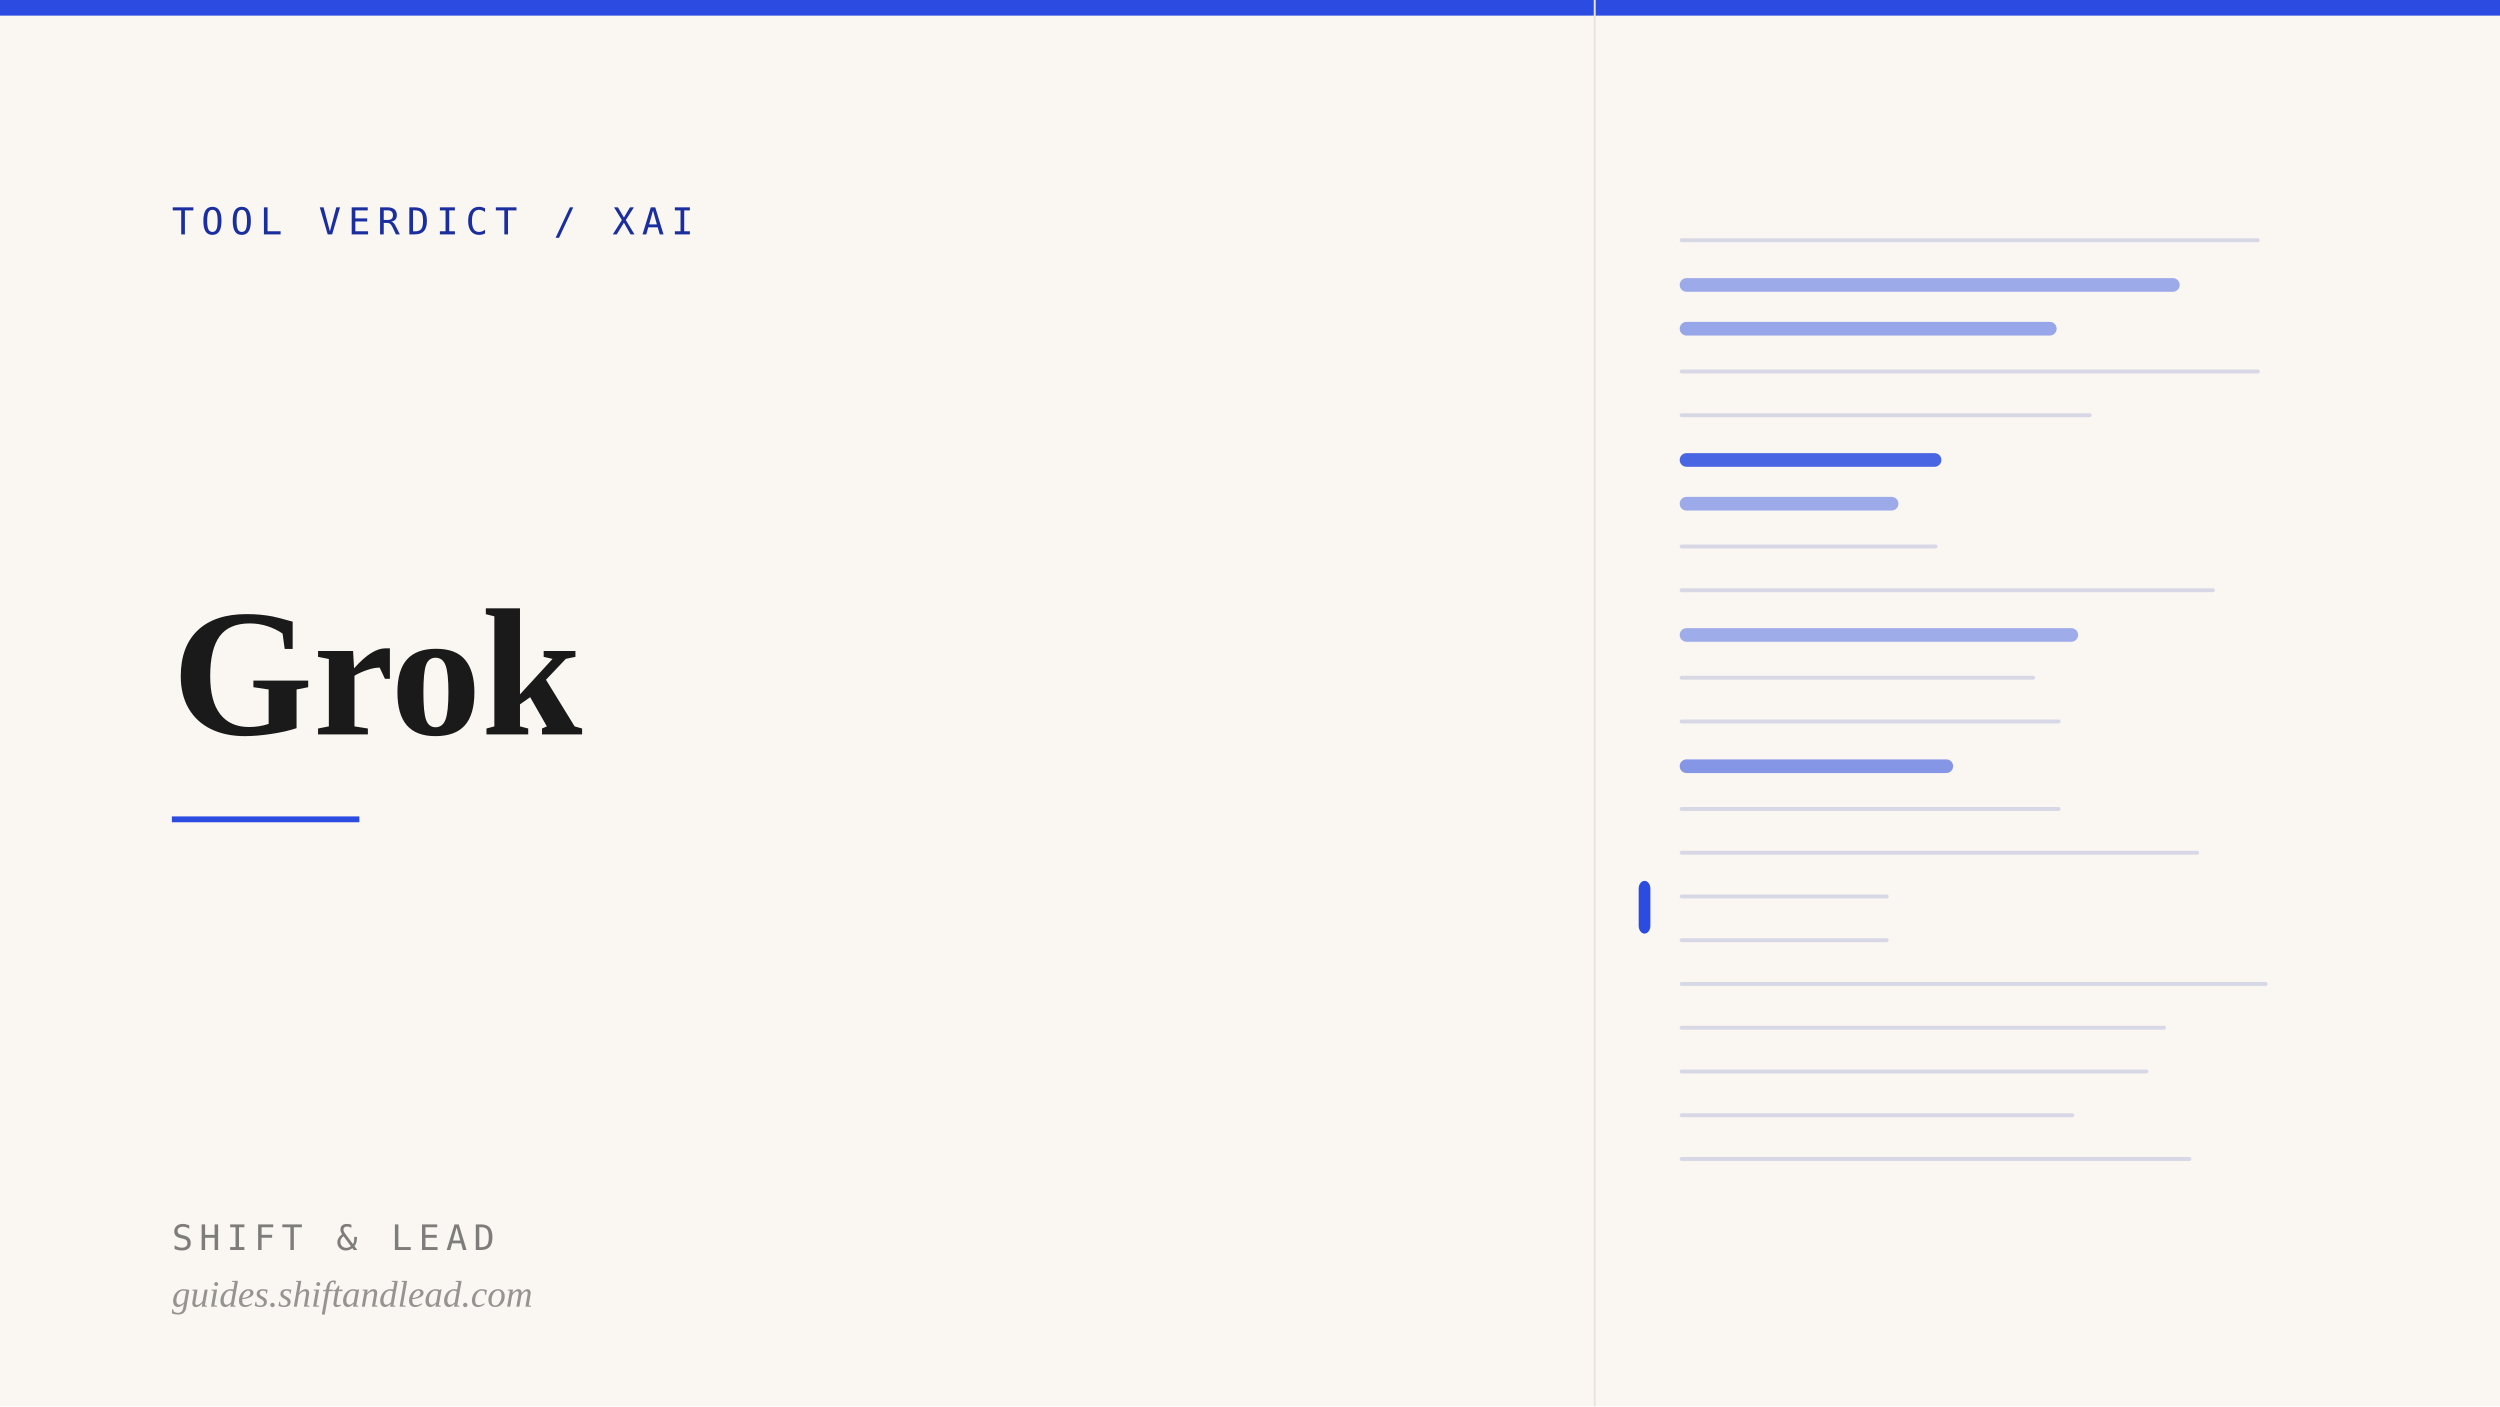
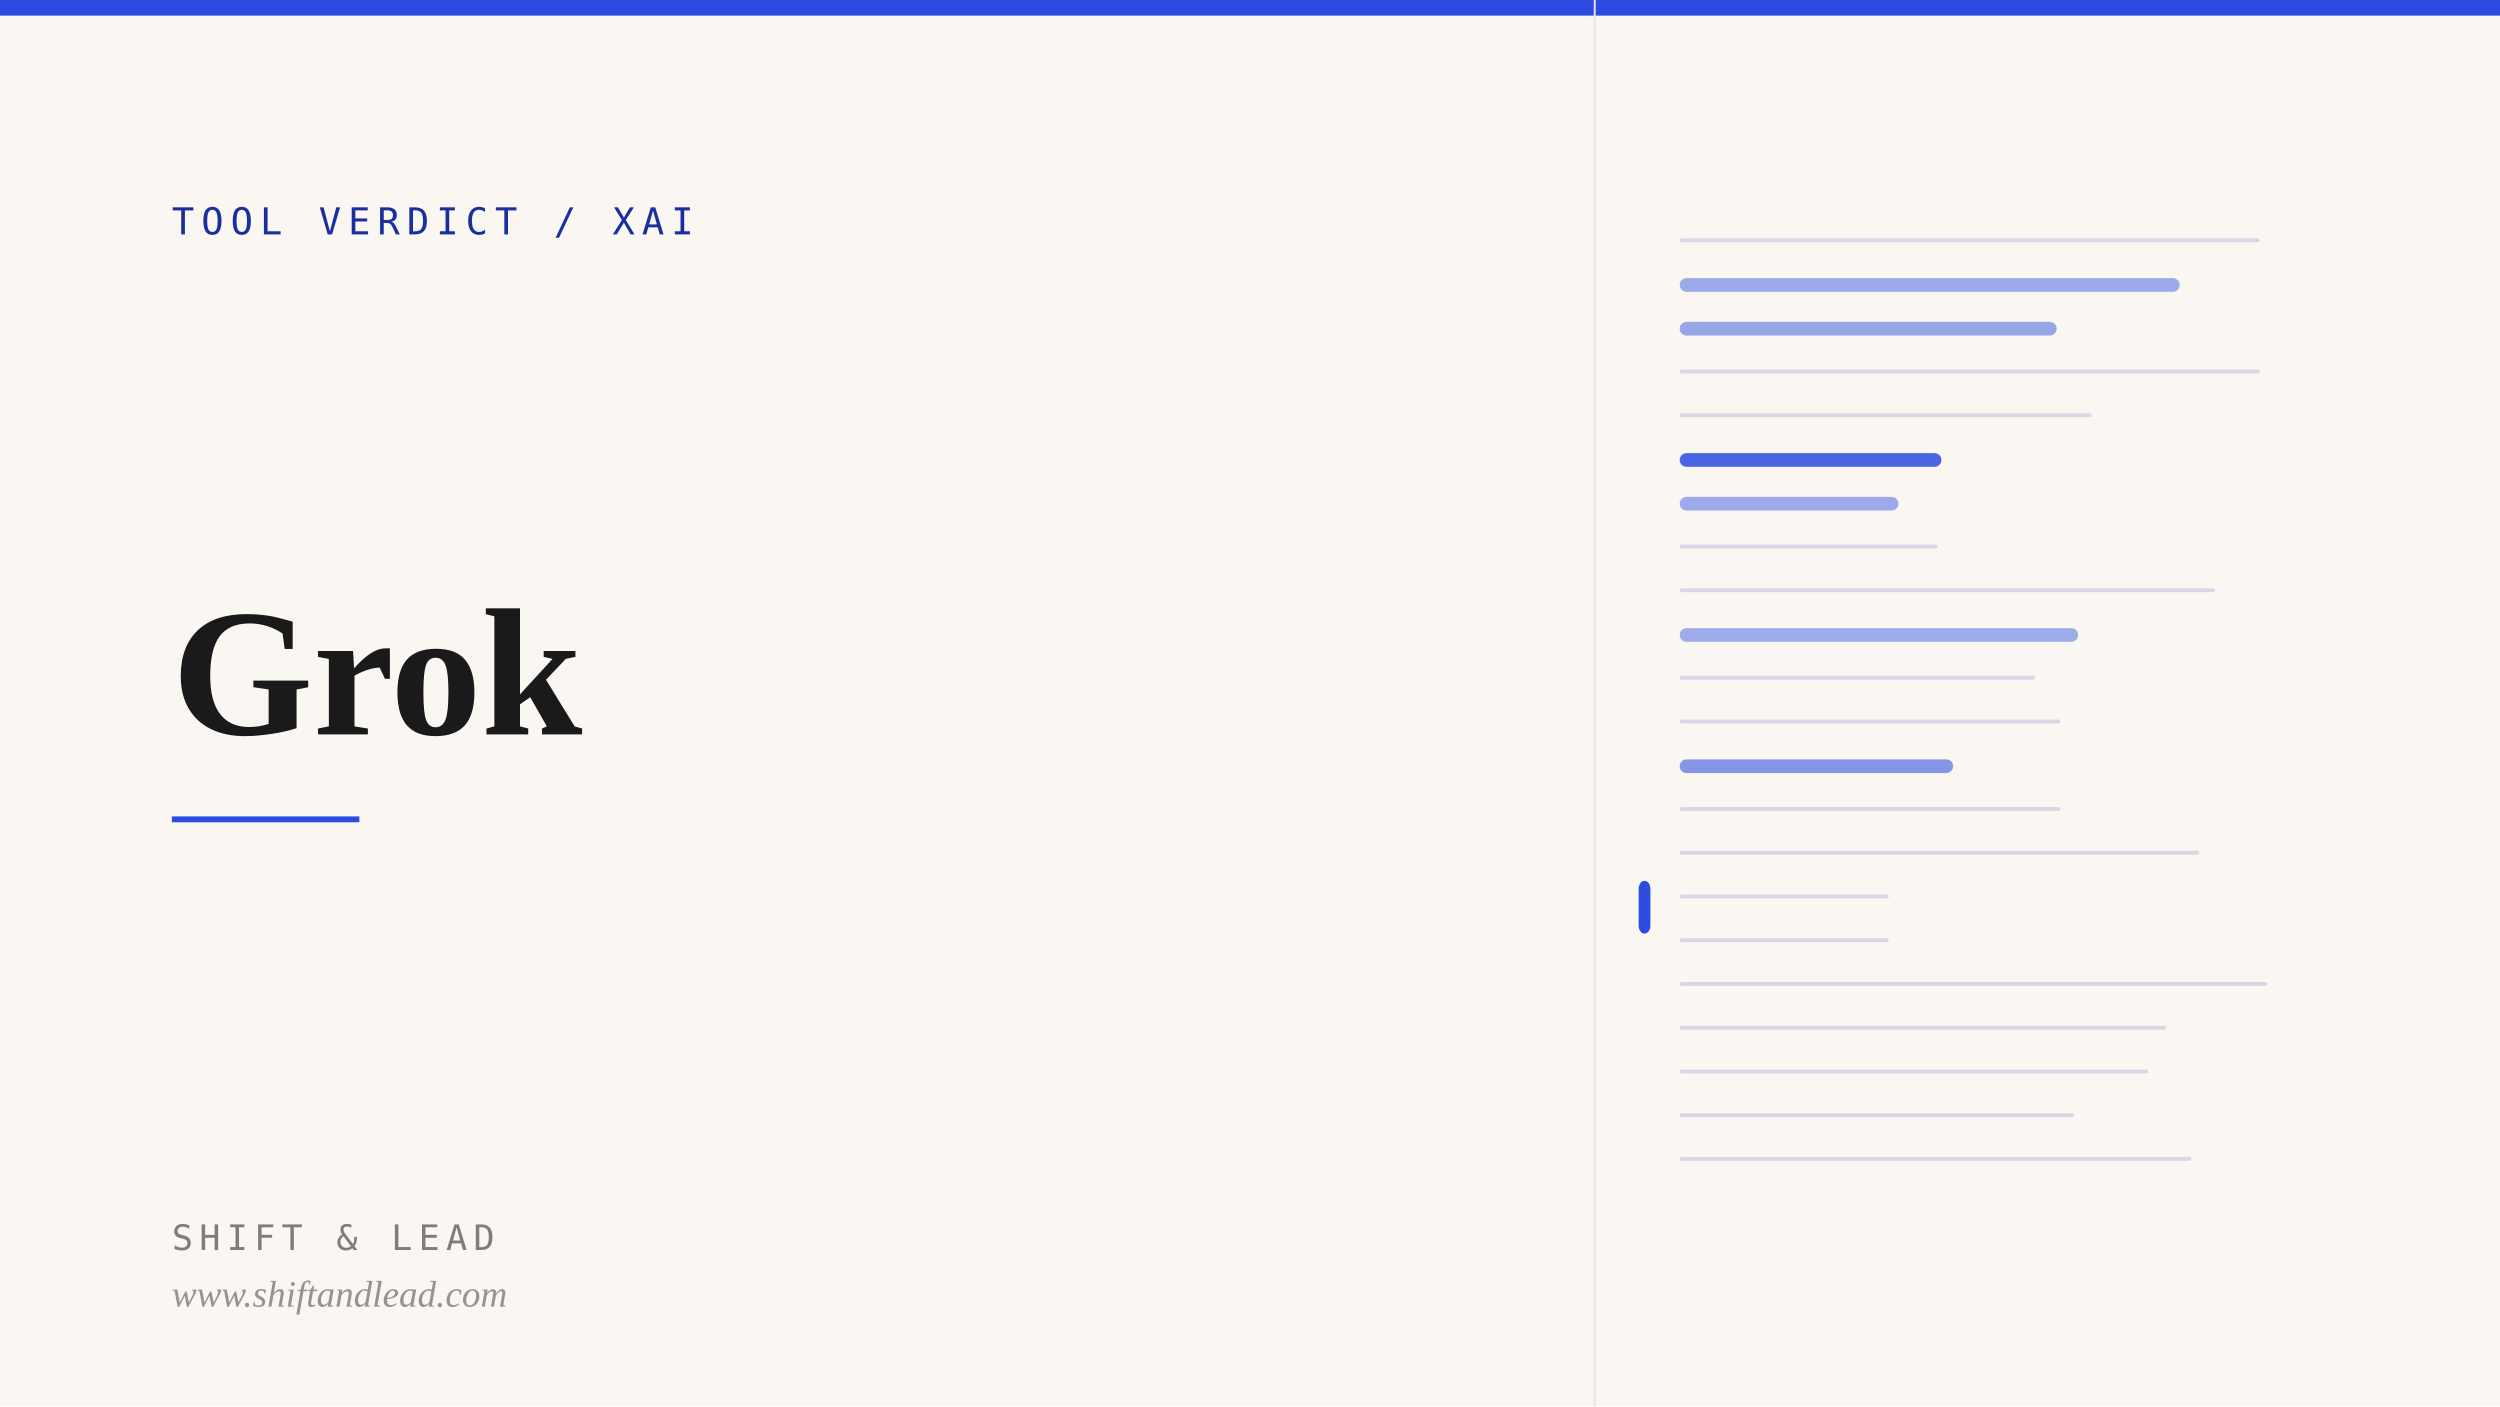
<svg xmlns="http://www.w3.org/2000/svg" viewBox="0 0 1280 720" width="1280" height="720" role="img" aria-label="Grok">
  <rect width="1280" height="720" fill="#FAF7F2" />
  <rect x="0" y="0" width="1280" height="8" fill="#2C4BE0" />
  <rect x="816" y="0" width="1" height="720" fill="#E8E4DD" />
  <g>
    <rect x="860" y="122" width="297" height="2" rx="1" fill="#1B2EA0" opacity="0.16" />
    <rect x="860" y="142.4" width="256" height="7" rx="3.5" fill="#2C4BE0" opacity="0.45" />
    <rect x="860" y="164.8" width="193" height="7" rx="3.5" fill="#2C4BE0" opacity="0.48" />
    <rect x="860" y="189.2" width="297" height="2" rx="1" fill="#1B2EA0" opacity="0.16" />
    <rect x="860" y="211.6" width="211" height="2" rx="1" fill="#1B2EA0" opacity="0.16" />
    <rect x="860" y="232" width="134" height="7" rx="3.5" fill="#2C4BE0" opacity="0.85" />
    <rect x="860" y="254.4" width="112" height="7" rx="3.5" fill="#2C4BE0" opacity="0.45" />
    <rect x="860" y="278.8" width="132" height="2" rx="1" fill="#1B2EA0" opacity="0.16" />
    <rect x="860" y="301.2" width="274" height="2" rx="1" fill="#1B2EA0" opacity="0.16" />
    <rect x="860" y="321.6" width="204" height="7" rx="3.5" fill="#2C4BE0" opacity="0.44" />
    <rect x="860" y="346" width="182" height="2" rx="1" fill="#1B2EA0" opacity="0.16" />
    <rect x="860" y="368.4" width="195" height="2" rx="1" fill="#1B2EA0" opacity="0.16" />
    <rect x="860" y="388.8" width="140" height="7" rx="3.5" fill="#2C4BE0" opacity="0.57" />
    <rect x="860" y="413.2" width="195" height="2" rx="1" fill="#1B2EA0" opacity="0.16" />
    <rect x="860" y="435.6" width="266" height="2" rx="1" fill="#1B2EA0" opacity="0.16" />
    <rect x="860" y="458" width="107" height="2" rx="1" fill="#1B2EA0" opacity="0.16" />
    <rect x="860" y="480.4" width="107" height="2" rx="1" fill="#1B2EA0" opacity="0.16" />
    <rect x="860" y="502.8" width="301" height="2" rx="1" fill="#1B2EA0" opacity="0.16" />
    <rect x="860" y="525.2" width="249" height="2" rx="1" fill="#1B2EA0" opacity="0.16" />
    <rect x="860" y="547.6" width="240" height="2" rx="1" fill="#1B2EA0" opacity="0.16" />
    <rect x="860" y="570" width="202" height="2" rx="1" fill="#1B2EA0" opacity="0.16" />
    <rect x="860" y="592.4" width="262" height="2" rx="1" fill="#1B2EA0" opacity="0.16" />
    <rect x="839" y="451" width="6" height="27" rx="4" fill="#2C4BE0" />
  </g>
  <text x="88" y="120" font-family="ui-monospace,'SF Mono',Menlo,monospace" font-size="19" letter-spacing="3.6" fill="#1B2EA0">TOOL VERDICT / XAI</text>
  <text y="376" font-family="Georgia,'Times New Roman',serif" font-size="93" font-weight="700" fill="#1a1a1a">
    <tspan x="88" dy="0">Grok</tspan>
  </text>
  <rect x="88" y="418" width="96" height="3" fill="#2C4BE0" />
  <text x="88" y="640" font-family="ui-monospace,'SF Mono',Menlo,monospace" font-size="18" letter-spacing="3.2" fill="#1a1a1a" opacity="0.55">SHIFT &amp; LEAD</text>
-   <text x="88" y="669" font-family="Georgia,'Times New Roman',serif" font-size="19" font-style="italic" fill="#1a1a1a" opacity="0.45">guides.shiftandlead.com</text>
+   <text x="88" y="669" font-family="Georgia,'Times New Roman',serif" font-size="19" font-style="italic" fill="#1a1a1a" opacity="0.45">www.shiftandlead.com</text>
</svg>
